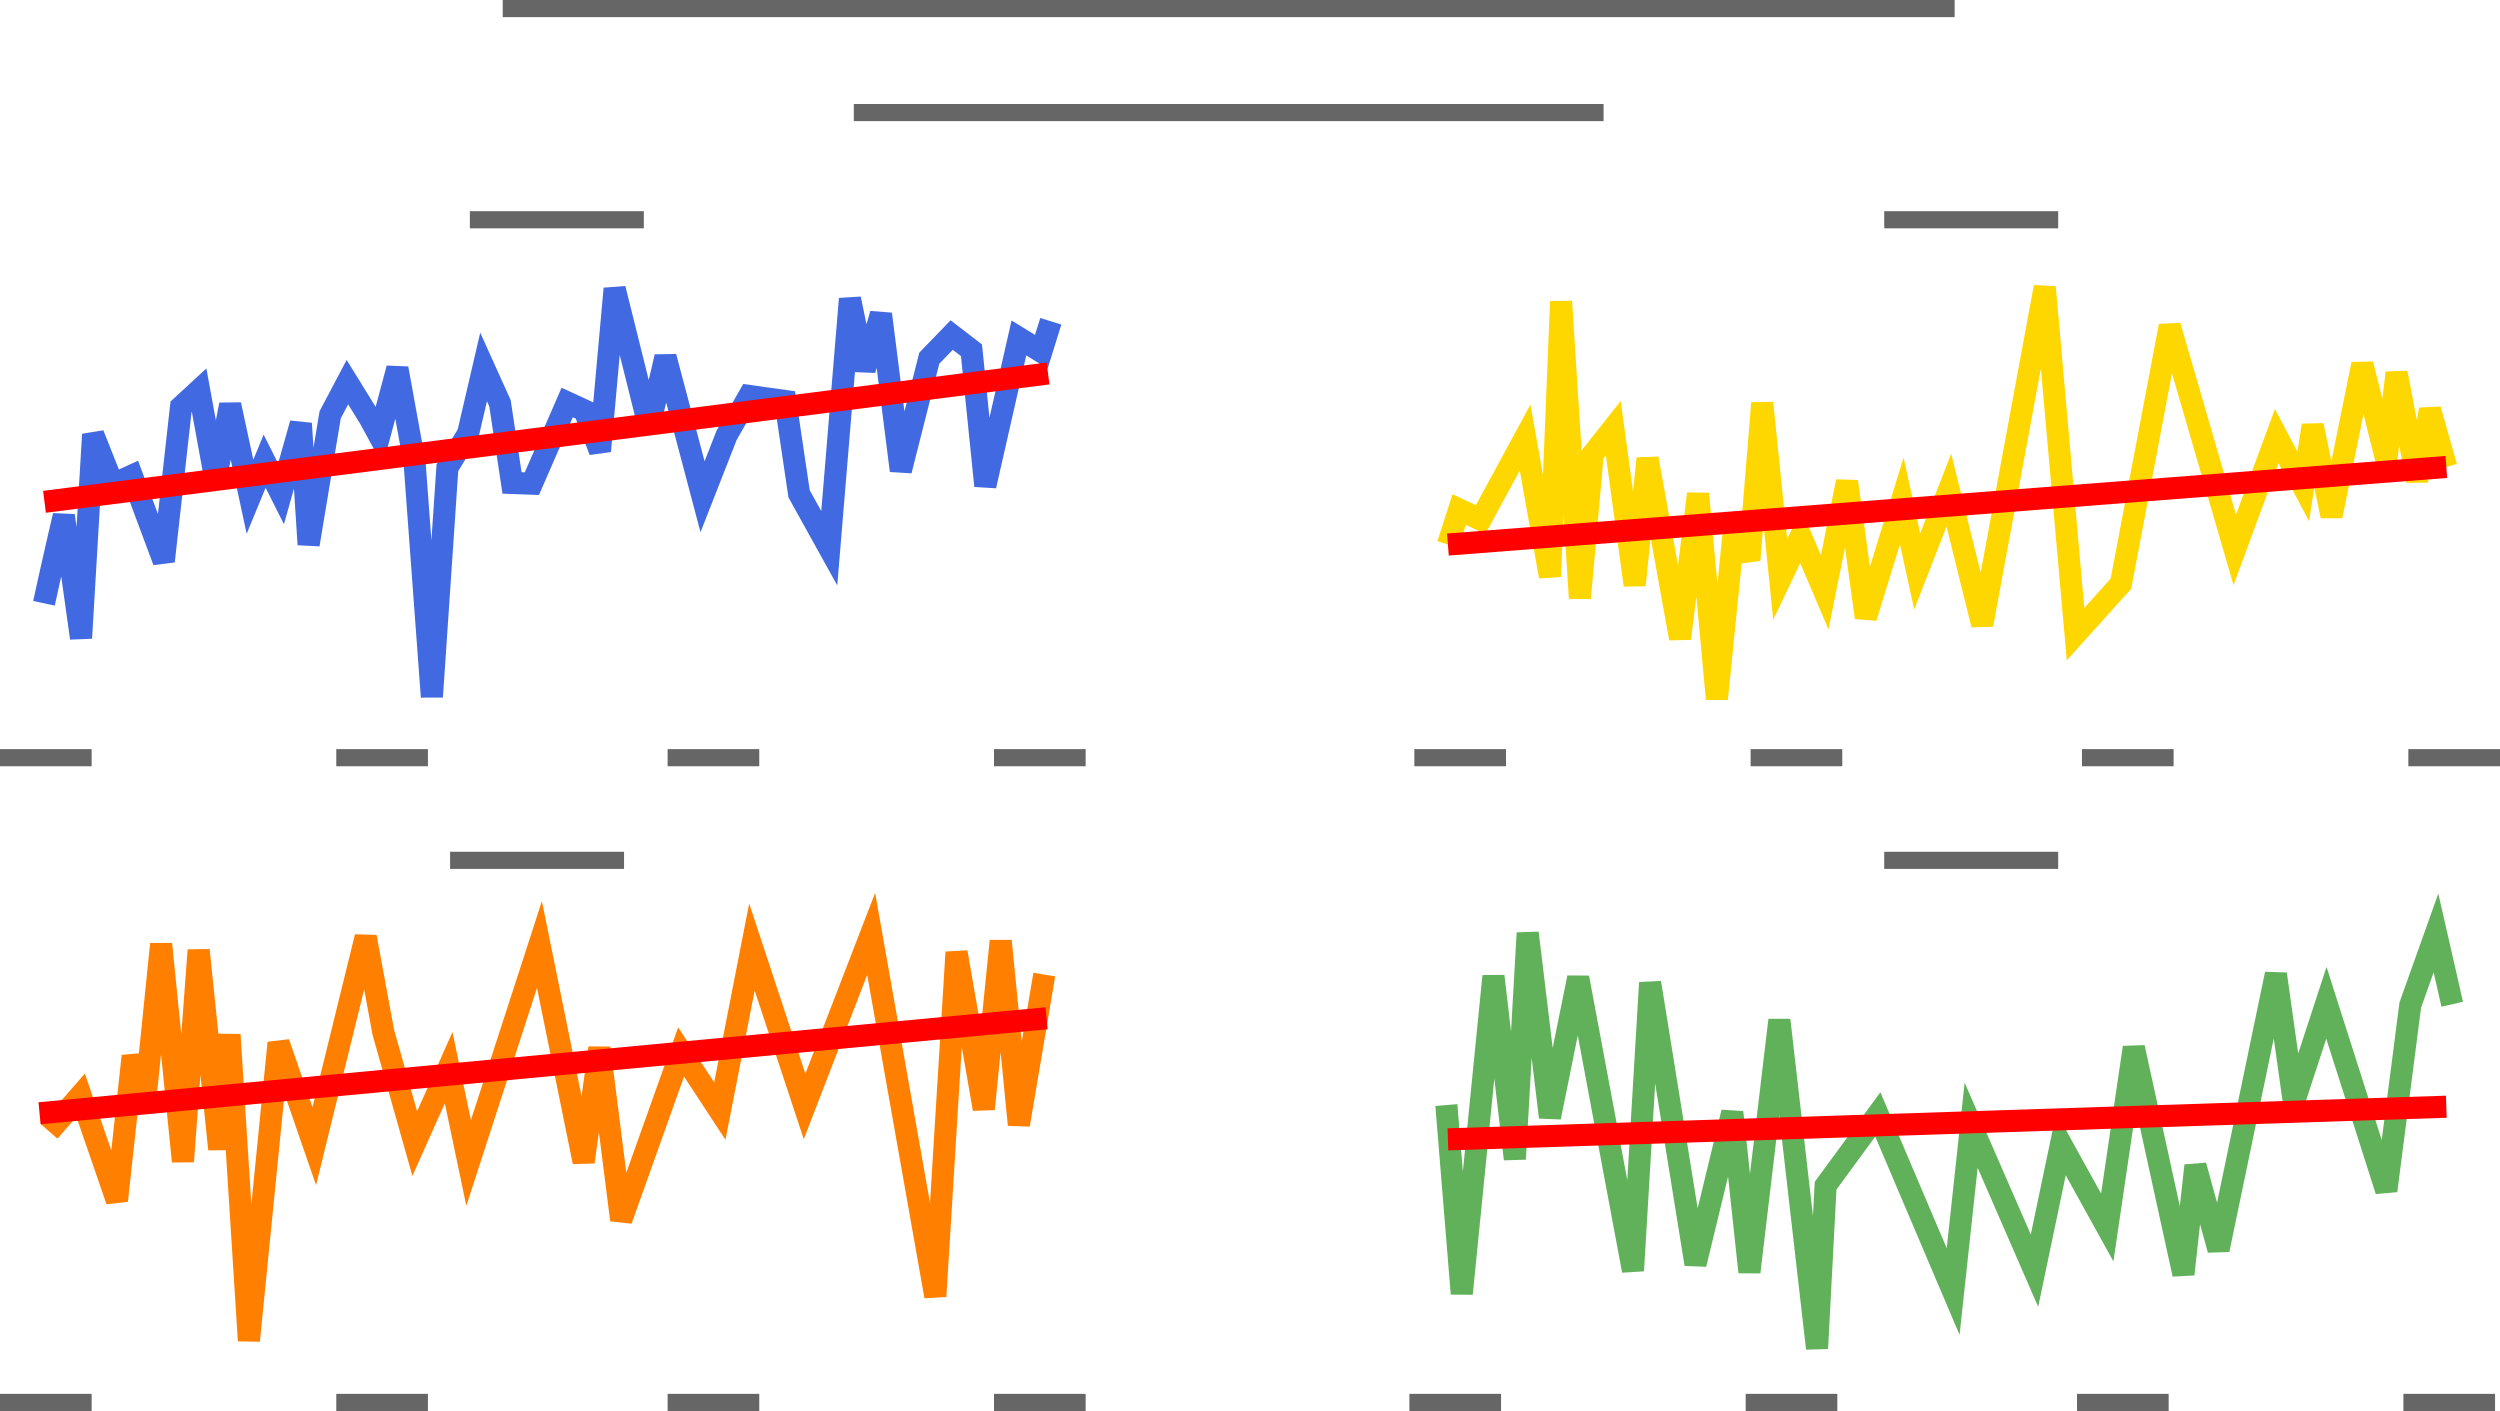
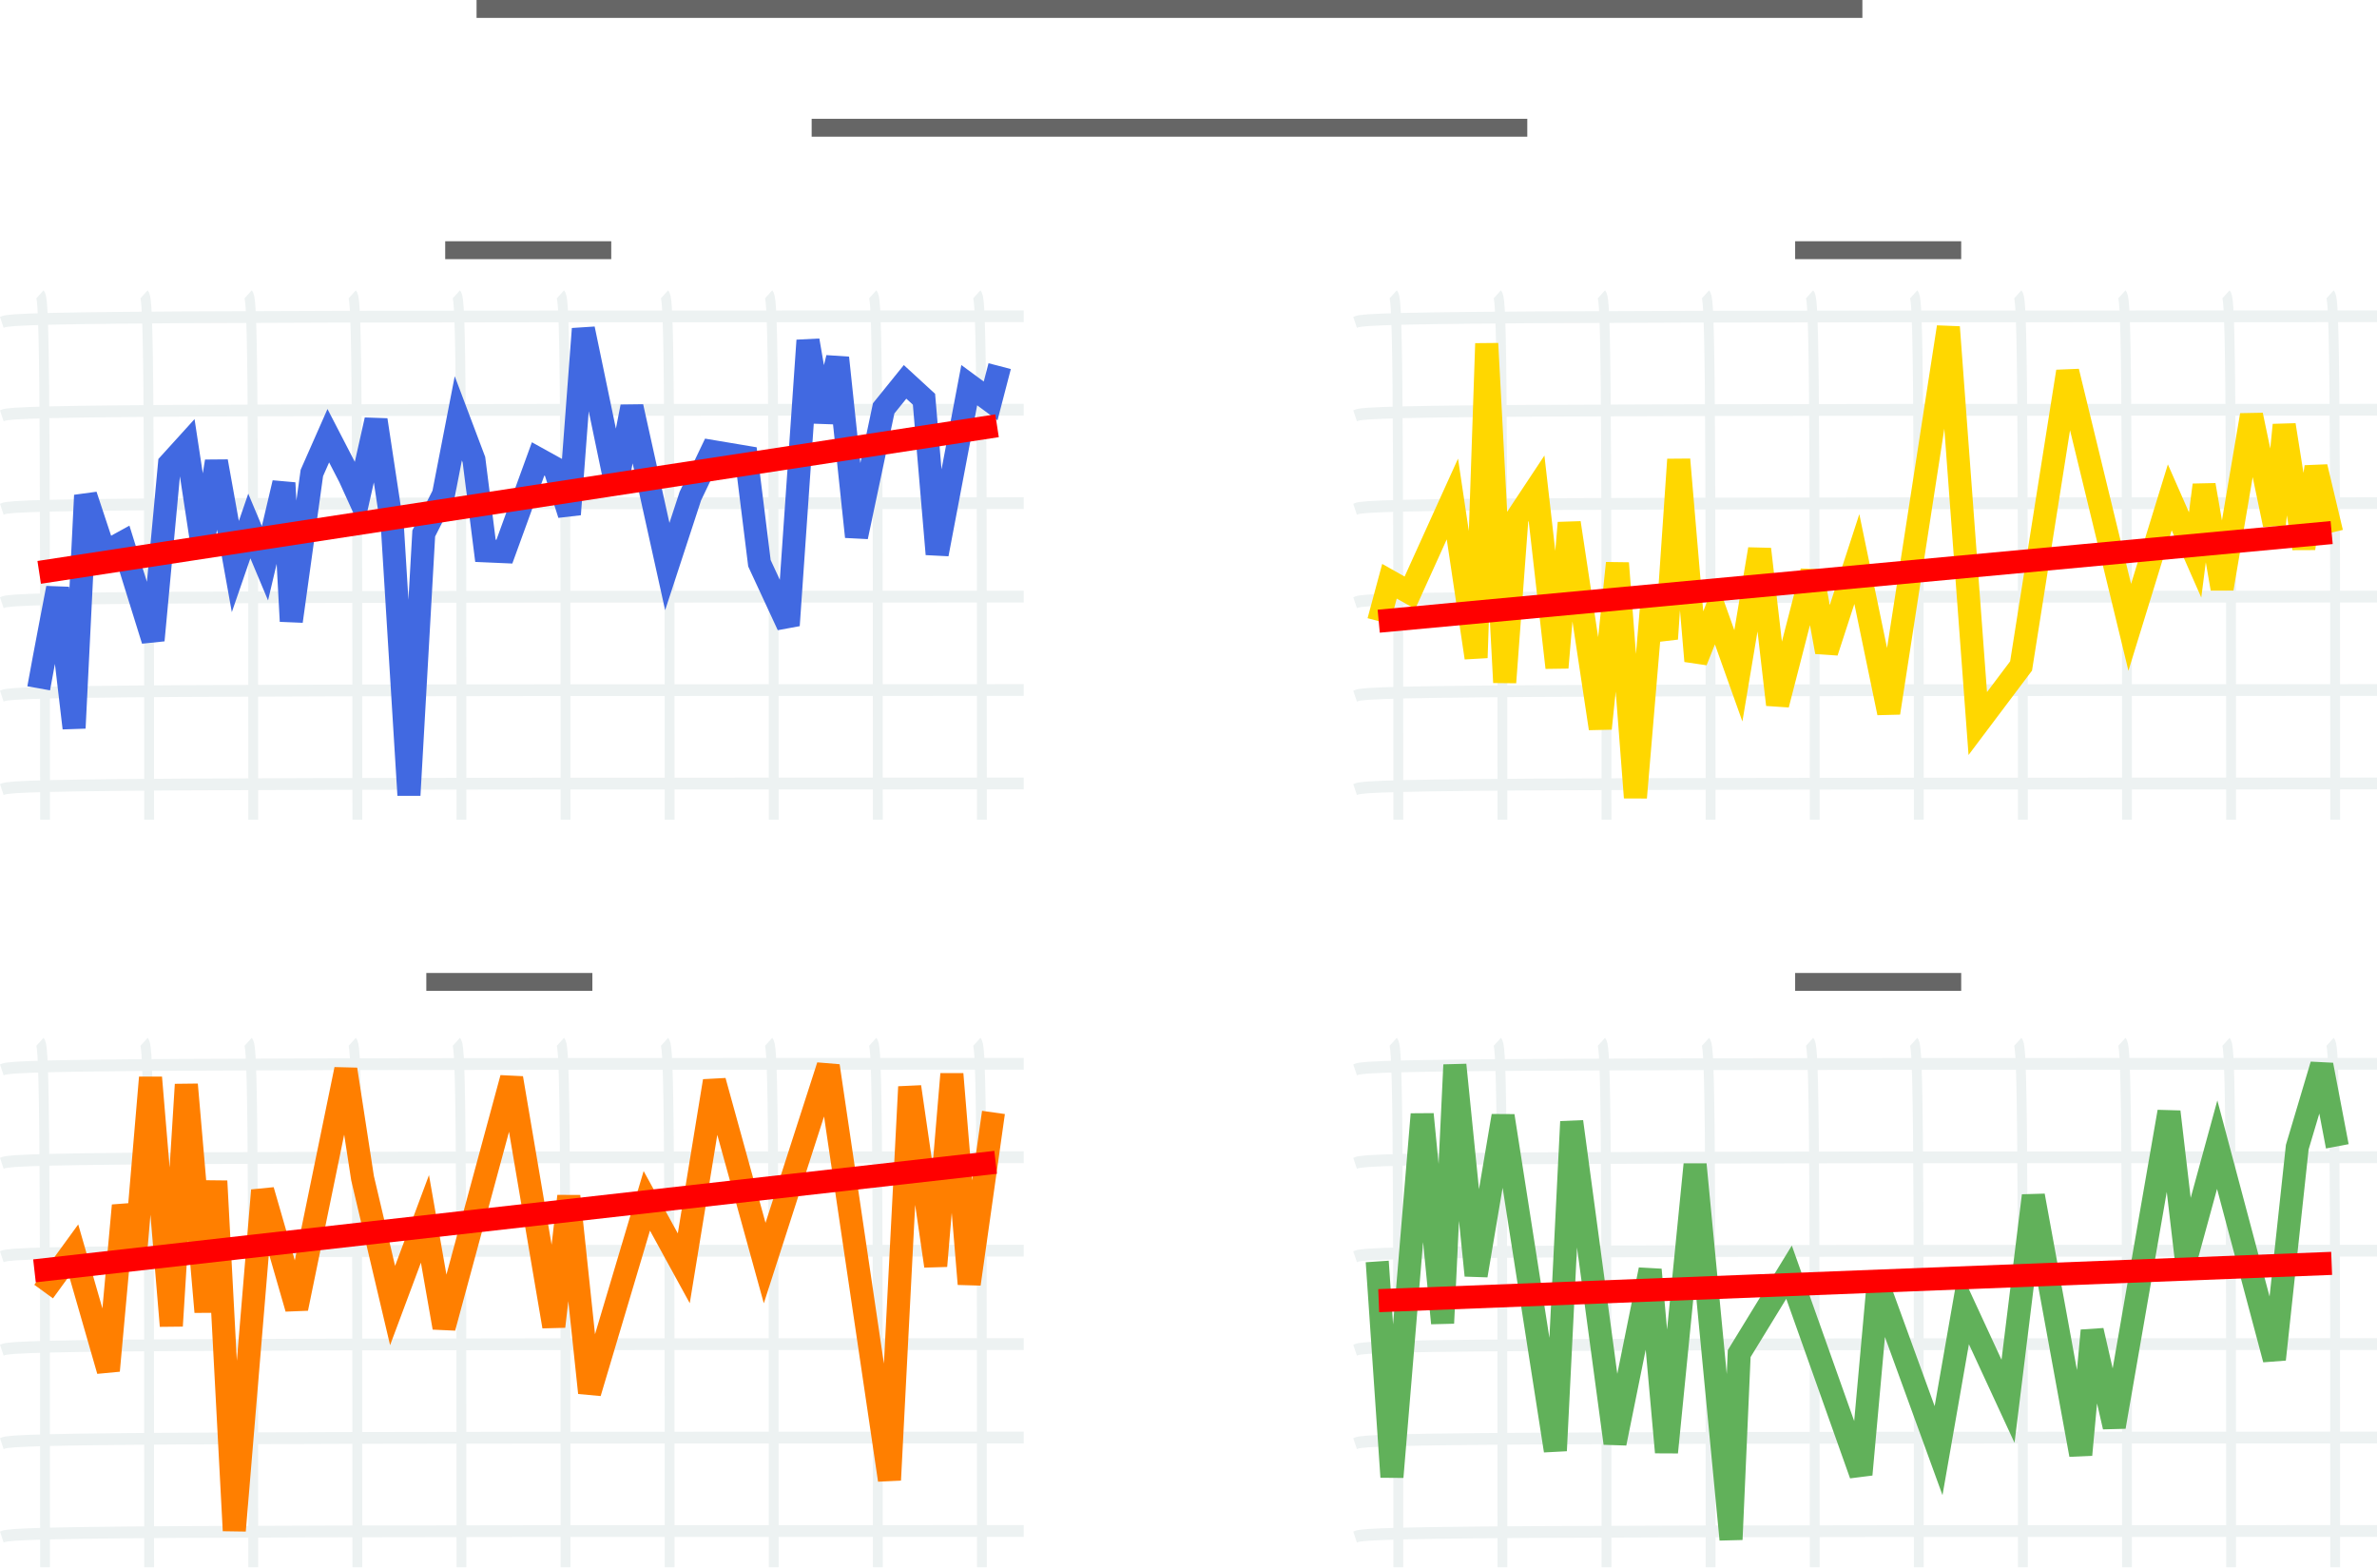
- <svg xmlns="http://www.w3.org/2000/svg" width="485.192mm" height="273.84mm" viewBox="0 0 485.192 273.84" version="1.1" id="svg5">
+ <svg xmlns="http://www.w3.org/2000/svg" width="483.329mm" height="318.649mm" viewBox="0 0 483.329 318.649" version="1.1" id="svg5">
  <defs id="defs2">
    <g class="clips" id="g2106">
      <clipPath id="clip00f0d6xyplot" class="plotclip">
        <rect width="308.7" height="153" id="rect2022" x="0" y="0" />
      </clipPath>
      <clipPath id="clip00f0d6x2y2plot" class="plotclip">
        <rect width="308.7" height="153" id="rect2025" x="0" y="0" />
      </clipPath>
      <clipPath id="clip00f0d6x3y3plot" class="plotclip">
        <rect width="308.7" height="153" id="rect2028" x="0" y="0" />
      </clipPath>
      <clipPath id="clip00f0d6x4y4plot" class="plotclip">
        <rect width="308.7" height="153" id="rect2031" x="0" y="0" />
      </clipPath>
      <clipPath class="axesclip" id="clip00f0d6x">
        <rect x="14" y="0" width="308.7" height="500" id="rect2034" />
      </clipPath>
      <clipPath class="axesclip" id="clip00f0d6y">
        <rect x="0" y="100" width="700" height="153" id="rect2037" />
      </clipPath>
      <clipPath class="axesclip" id="clip00f0d6xy">
        <rect x="14" y="100" width="308.7" height="153" id="rect2040" />
      </clipPath>
      <clipPath class="axesclip" id="clip00f0d6y2">
        <rect x="0" y="100" width="700" height="153" id="rect2043" />
      </clipPath>
      <clipPath class="axesclip" id="clip00f0d6xy2">
        <rect x="14" y="100" width="308.7" height="153" id="rect2046" />
      </clipPath>
      <clipPath class="axesclip" id="clip00f0d6y3">
        <rect x="0" y="307" width="700" height="153" id="rect2049" />
      </clipPath>
      <clipPath class="axesclip" id="clip00f0d6xy3">
        <rect x="14" y="307" width="308.7" height="153" id="rect2052" />
      </clipPath>
      <clipPath class="axesclip" id="clip00f0d6y4">
        <rect x="0" y="307" width="700" height="153" id="rect2055" />
      </clipPath>
      <clipPath class="axesclip" id="clip00f0d6xy4">
        <rect x="14" y="307" width="308.7" height="153" id="rect2058" />
      </clipPath>
      <clipPath class="axesclip" id="clip00f0d6x2">
        <rect x="391.3" y="0" width="308.7" height="500" id="rect2061" />
      </clipPath>
      <clipPath class="axesclip" id="clip00f0d6x2y">
        <rect x="391.3" y="100" width="308.7" height="153" id="rect2064" />
      </clipPath>
      <clipPath class="axesclip" id="clip00f0d6x2y2">
        <rect x="391.3" y="100" width="308.7" height="153" id="rect2067" />
      </clipPath>
      <clipPath class="axesclip" id="clip00f0d6x2y3">
        <rect x="391.3" y="307" width="308.7" height="153" id="rect2070" />
      </clipPath>
      <clipPath class="axesclip" id="clip00f0d6x2y4">
        <rect x="391.3" y="307" width="308.7" height="153" id="rect2073" />
      </clipPath>
      <clipPath class="axesclip" id="clip00f0d6x3">
        <rect x="14" y="0" width="308.7" height="500" id="rect2076" />
      </clipPath>
      <clipPath class="axesclip" id="clip00f0d6x3y">
        <rect x="14" y="100" width="308.7" height="153" id="rect2079" />
      </clipPath>
      <clipPath class="axesclip" id="clip00f0d6x3y2">
        <rect x="14" y="100" width="308.7" height="153" id="rect2082" />
      </clipPath>
      <clipPath class="axesclip" id="clip00f0d6x3y3">
        <rect x="14" y="307" width="308.7" height="153" id="rect2085" />
      </clipPath>
      <clipPath class="axesclip" id="clip00f0d6x3y4">
        <rect x="14" y="307" width="308.7" height="153" id="rect2088" />
      </clipPath>
      <clipPath class="axesclip" id="clip00f0d6x4">
        <rect x="391.3" y="0" width="308.7" height="500" id="rect2091" />
      </clipPath>
      <clipPath class="axesclip" id="clip00f0d6x4y">
        <rect x="391.3" y="100" width="308.7" height="153" id="rect2094" />
      </clipPath>
      <clipPath class="axesclip" id="clip00f0d6x4y2">
        <rect x="391.3" y="100" width="308.7" height="153" id="rect2097" />
      </clipPath>
      <clipPath class="axesclip" id="clip00f0d6x4y3">
        <rect x="391.3" y="307" width="308.7" height="153" id="rect2100" />
      </clipPath>
      <clipPath class="axesclip" id="clip00f0d6x4y4">
        <rect x="391.3" y="307" width="308.7" height="153" id="rect2103" />
      </clipPath>
    </g>
    <g class="gradients" id="g2108" />
    <g class="patterns" id="g2110" />
    <g class="clips" id="g3133" />
  </defs>
-   <g id="layer1" transform="translate(13.54012,111.7453)">
-     <path style="fill:none;stroke:#666666;stroke-width:3.327;stroke-linecap:butt;stroke-linejoin:miter;stroke-miterlimit:4;stroke-dasharray:none;stroke-opacity:1" d="M 84.026,-110.082 H 365.813" id="path8633" />
-     <path style="fill:none;stroke:#666666;stroke-width:3.327;stroke-linecap:butt;stroke-linejoin:miter;stroke-miterlimit:4;stroke-dasharray:none;stroke-opacity:1" d="M 152.163,-89.9 H 297.677" id="path3992" />
-     <path style="fill:none;stroke:#666666;stroke-width:3.327;stroke-linecap:butt;stroke-linejoin:miter;stroke-miterlimit:4;stroke-dasharray:none;stroke-opacity:1" d="M 77.65,-69.094 H 111.413" id="path3992-9" />
-     <path style="fill:none;stroke:#666666;stroke-width:3.327;stroke-linecap:butt;stroke-linejoin:miter;stroke-miterlimit:4;stroke-dasharray:none;stroke-opacity:1" d="m 352.142,-69.094 h 33.764" id="path9323" />
-     <path style="fill:none;stroke:#666666;stroke-width:3.327;stroke-linecap:butt;stroke-linejoin:miter;stroke-miterlimit:4;stroke-dasharray:none;stroke-opacity:1" d="m 260.952,35.304 h 17.786" id="path9323-7" />
-     <path style="fill:none;stroke:#666666;stroke-width:3.327;stroke-linecap:butt;stroke-linejoin:miter;stroke-miterlimit:4;stroke-dasharray:none;stroke-opacity:1" d="m 352.142,55.226 h 33.764" id="path9325" />
-     <path style="fill:none;stroke:#666666;stroke-width:3.327;stroke-linecap:butt;stroke-linejoin:miter;stroke-miterlimit:4;stroke-dasharray:none;stroke-opacity:1" d="M 73.811,55.226 H 107.574" id="path9327" />
-     <path style="fill:none;stroke:#4169e1;stroke-width:4.287;stroke-linecap:butt;stroke-linejoin:miter;stroke-miterlimit:4;stroke-dasharray:none;stroke-opacity:1" d="m -5.007,5.342 c 1.227,-5.722 3.848,-17.026 3.848,-17.026 l 3.346,23.78 2.342,-39.54 3.848,9.709 3.68,-1.689 6.19,16.604 3.346,-29.971 3.513,-3.236 3.179,17.448 2.844,-14.634 3.848,17.87 2.844,-6.895 3.179,6.332 3.848,-13.649 1.506,23.499 4.182,-25.187 3.346,-6.332 4.35,7.036 1.84,3.377 3.513,-13.086 3.346,18.433 3.346,45.309 3.011,-44.465 4.015,-6.613 3.011,-12.945 3.179,7.036 2.342,15.478 3.848,0.141 6.859,-15.76 3.346,1.548 3.011,7.88 2.844,-31.519 6.692,26.876 3.179,-13.649 7.194,27.157 4.684,-11.96 4.35,-7.598 7.026,0.985 2.677,18.011 5.855,10.553 4.015,-48.405 2.844,13.79 3.179,-10.835 3.848,30.394 5.521,-21.81 4.35,-4.503 3.848,2.955 2.677,26.313 6.524,-28.705 4.35,2.674 1.84,-5.91" id="path9684" />
-     <path style="fill:none;stroke:#ff0000;stroke-width:4.287;stroke-linecap:butt;stroke-linejoin:miter;stroke-miterlimit:4;stroke-dasharray:none;stroke-opacity:1" d="M -4.906,-14.357 C 60.017,-22.659 124.939,-30.962 189.861,-39.265" id="path8806" />
-     <path style="fill:none;stroke:#ffd700;stroke-width:4.287;stroke-linecap:butt;stroke-linejoin:miter;stroke-miterlimit:4;stroke-dasharray:none;stroke-opacity:1" d="m 267.466,-6.062 2.189,-6.786 4.154,1.956 8.639,-15.931 4.818,26.971 2.16,-53.382 3.655,57.575 2.492,-27.949 3.987,-5.031 4.154,30.464 2.492,-24.595 6.313,34.936 3.489,-28.089 3.655,39.827 3.489,-34.517 2.824,7.546 2.492,-30.464 3.489,34.237 3.987,-8.385 4.652,10.9 4.32,-21.521 3.655,26.412 6.978,-22.639 2.991,13.695 6.147,-15.791 6.48,26.132 12.128,-65.54 5.981,67.357 8.806,-9.782 9.47,-50.029 12.627,43.461 8.141,-22.08 5.15,9.782 1.828,-11.878 3.655,17.608 5.981,-29.486 4.652,18.586 1.994,-16.909 3.987,20.962 2.492,-13.835 3.169,11.151" id="path13067" />
-     <path style="fill:none;stroke:#ff0000;stroke-width:4.287;stroke-linecap:butt;stroke-linejoin:miter;stroke-miterlimit:4;stroke-dasharray:none;stroke-opacity:1" d="M 267.466,-6.062 C 332.054,-11.081 396.642,-16.101 461.23,-21.121" id="path8359" />
-     <path style="fill:none;stroke:#ff7f00;stroke-width:4.287;stroke-linecap:butt;stroke-linejoin:miter;stroke-miterlimit:4;stroke-dasharray:none;stroke-opacity:1" d="m -4.003,107.834 6.109,-7.016 7.049,20.455 3.054,-28.063 2.467,8.3 3.054,-30.04 4.229,42.194 3.054,-41.008 3.994,38.636 1.997,-22.233 3.759,59.387 5.757,-57.806 6.931,20.059 9.986,-40.613 3.407,18.478 6.109,21.64 6.579,-14.723 3.877,18.478 13.745,-42.391 8.576,42.194 3.054,-22.134 4.229,33.399 11.631,-32.609 7.519,11.462 6.226,-31.818 10.221,30.929 12.923,-33.498 12.453,70.356 4.112,-66.798 5.287,30.435 3.289,-32.609 3.524,35.672 4.934,-29.15" id="path14920" />
-     <path style="fill:none;stroke:#ff0000;stroke-width:4.287;stroke-linecap:butt;stroke-linejoin:miter;stroke-miterlimit:4;stroke-dasharray:none;stroke-opacity:1" d="M -5.866,104.312 C 59.28,98.167 124.426,92.022 189.571,85.877" id="path4374" />
-     <path style="fill:none;stroke:#61b15a;stroke-width:4.287;stroke-linecap:butt;stroke-linejoin:miter;stroke-miterlimit:4;stroke-dasharray:none;stroke-opacity:1" d="m 267.164,102.721 2.991,36.613 6.147,-61.627 4.154,35.495 2.492,-43.88 4.32,35.775 5.483,-27.11 10.633,56.876 3.323,-55.898 8.806,54.64 7.144,-29.486 3.323,31.023 5.815,-48.911 7.31,63.724 1.661,-31.582 10.135,-13.835 14.62,34.377 3.489,-32.281 12.295,28.228 5.15,-24.595 8.972,16.21 5.15,-34.936 9.636,44.02 2.326,-21.101 4.486,16.35 11.132,-53.522 3.489,24.875 6.313,-19.285 11.63,36.473 4.652,-36.054 4.984,-13.974 3.157,13.835" id="path17160" />
-     <path style="fill:none;stroke:#ff0000;stroke-width:4.287;stroke-linecap:butt;stroke-linejoin:miter;stroke-miterlimit:4;stroke-dasharray:none;stroke-opacity:1" d="m 267.466,109.378 c 64.588,-2.112 129.176,-4.223 193.763,-6.335" id="path8143" />
-     <path style="fill:none;stroke:#666666;stroke-width:3.327;stroke-linecap:butt;stroke-linejoin:miter;stroke-miterlimit:4;stroke-dasharray:none;stroke-opacity:1" d="m 326.216,35.304 h 17.786" id="path19166" />
-     <path style="fill:none;stroke:#666666;stroke-width:3.327;stroke-linecap:butt;stroke-linejoin:miter;stroke-miterlimit:4;stroke-dasharray:none;stroke-opacity:1" d="m 390.521,35.304 h 17.786" id="path19168" />
-     <path style="fill:none;stroke:#666666;stroke-width:3.327;stroke-linecap:butt;stroke-linejoin:miter;stroke-miterlimit:4;stroke-dasharray:none;stroke-opacity:1" d="m 453.865,35.304 h 17.786" id="path19170" />
-     <path style="fill:none;stroke:#666666;stroke-width:3.327;stroke-linecap:butt;stroke-linejoin:miter;stroke-miterlimit:4;stroke-dasharray:none;stroke-opacity:1" d="M -13.54,35.304 H 4.246" id="path19172" />
-     <path style="fill:none;stroke:#666666;stroke-width:3.327;stroke-linecap:butt;stroke-linejoin:miter;stroke-miterlimit:4;stroke-dasharray:none;stroke-opacity:1" d="M 51.724,35.304 H 69.51" id="path19174" />
-     <path style="fill:none;stroke:#666666;stroke-width:3.327;stroke-linecap:butt;stroke-linejoin:miter;stroke-miterlimit:4;stroke-dasharray:none;stroke-opacity:1" d="m 116.028,35.304 h 17.786" id="path19176" />
-     <path style="fill:none;stroke:#666666;stroke-width:3.327;stroke-linecap:butt;stroke-linejoin:miter;stroke-miterlimit:4;stroke-dasharray:none;stroke-opacity:1" d="M 179.372,35.304 H 197.159" id="path19178" />
-     <path style="fill:none;stroke:#666666;stroke-width:3.327;stroke-linecap:butt;stroke-linejoin:miter;stroke-miterlimit:4;stroke-dasharray:none;stroke-opacity:1" d="M -13.54,160.432 H 4.246" id="path19180" />
-     <path style="fill:none;stroke:#666666;stroke-width:3.327;stroke-linecap:butt;stroke-linejoin:miter;stroke-miterlimit:4;stroke-dasharray:none;stroke-opacity:1" d="M 51.724,160.432 H 69.51" id="path19182" />
-     <path style="fill:none;stroke:#666666;stroke-width:3.327;stroke-linecap:butt;stroke-linejoin:miter;stroke-miterlimit:4;stroke-dasharray:none;stroke-opacity:1" d="m 116.028,160.432 h 17.786" id="path19184" />
-     <path style="fill:none;stroke:#666666;stroke-width:3.327;stroke-linecap:butt;stroke-linejoin:miter;stroke-miterlimit:4;stroke-dasharray:none;stroke-opacity:1" d="M 179.372,160.432 H 197.159" id="path19186" />
-     <path style="fill:none;stroke:#666666;stroke-width:3.327;stroke-linecap:butt;stroke-linejoin:miter;stroke-miterlimit:4;stroke-dasharray:none;stroke-opacity:1" d="m 259.993,160.432 h 17.786" id="path19188" />
-     <path style="fill:none;stroke:#666666;stroke-width:3.327;stroke-linecap:butt;stroke-linejoin:miter;stroke-miterlimit:4;stroke-dasharray:none;stroke-opacity:1" d="m 325.257,160.432 h 17.786" id="path19190" />
-     <path style="fill:none;stroke:#666666;stroke-width:3.327;stroke-linecap:butt;stroke-linejoin:miter;stroke-miterlimit:4;stroke-dasharray:none;stroke-opacity:1" d="M 389.561,160.432 H 407.347" id="path19192" />
-     <path style="fill:none;stroke:#666666;stroke-width:3.327;stroke-linecap:butt;stroke-linejoin:miter;stroke-miterlimit:4;stroke-dasharray:none;stroke-opacity:1" d="m 452.905,160.432 h 17.786" id="path19194" />
+   <g id="layer1" transform="translate(12.87514,111.9016)">
+     <g id="g5297" transform="matrix(1,0,0,1.196703,275.1668,21.6535)">
+       <path style="fill:none;stroke:#edf2f2;stroke-width:2;stroke-linecap:butt;stroke-linejoin:miter;stroke-miterlimit:4;stroke-dasharray:none;stroke-opacity:1" d="m -4.751,-61.6 c 0.345,0.371 0.691,0.742 0.864,15.621 0.173,14.879 0.173,44.264 0.173,73.649" id="path5277" />
+       <path style="fill:none;stroke:#edf2f2;stroke-width:2;stroke-linecap:butt;stroke-linejoin:miter;stroke-miterlimit:4;stroke-dasharray:none;stroke-opacity:1" d="m 16.416,-61.6 c 0.345,0.371 0.691,0.742 0.864,15.621 0.173,14.879 0.173,44.264 0.173,73.649" id="path5279" />
+       <path style="fill:none;stroke:#edf2f2;stroke-width:2;stroke-linecap:butt;stroke-linejoin:miter;stroke-miterlimit:4;stroke-dasharray:none;stroke-opacity:1" d="m 37.583,-61.6 c 0.345,0.371 0.691,0.742 0.864,15.621 0.173,14.879 0.173,44.264 0.173,73.649" id="path5281" />
+       <path style="fill:none;stroke:#edf2f2;stroke-width:2;stroke-linecap:butt;stroke-linejoin:miter;stroke-miterlimit:4;stroke-dasharray:none;stroke-opacity:1" d="m 58.749,-61.6 c 0.345,0.371 0.691,0.742 0.864,15.621 0.173,14.879 0.173,44.264 0.173,73.649" id="path5283" />
+       <path style="fill:none;stroke:#edf2f2;stroke-width:2;stroke-linecap:butt;stroke-linejoin:miter;stroke-miterlimit:4;stroke-dasharray:none;stroke-opacity:1" d="m 79.916,-61.6 c 0.345,0.371 0.691,0.742 0.864,15.621 0.173,14.879 0.173,44.264 0.173,73.649" id="path5285" />
+       <path style="fill:none;stroke:#edf2f2;stroke-width:2;stroke-linecap:butt;stroke-linejoin:miter;stroke-miterlimit:4;stroke-dasharray:none;stroke-opacity:1" d="m 101.083,-61.6 c 0.345,0.371 0.691,0.742 0.864,15.621 0.173,14.879 0.173,44.264 0.173,73.649" id="path5287" />
+       <path style="fill:none;stroke:#edf2f2;stroke-width:2;stroke-linecap:butt;stroke-linejoin:miter;stroke-miterlimit:4;stroke-dasharray:none;stroke-opacity:1" d="m 122.249,-61.6 c 0.345,0.371 0.691,0.742 0.864,15.621 0.173,14.879 0.173,44.264 0.173,73.649" id="path5289" />
+       <path style="fill:none;stroke:#edf2f2;stroke-width:2;stroke-linecap:butt;stroke-linejoin:miter;stroke-miterlimit:4;stroke-dasharray:none;stroke-opacity:1" d="m 143.416,-61.6 c 0.345,0.371 0.691,0.742 0.864,15.621 0.173,14.879 0.173,44.264 0.173,73.649" id="path5291" />
+       <path style="fill:none;stroke:#edf2f2;stroke-width:2;stroke-linecap:butt;stroke-linejoin:miter;stroke-miterlimit:4;stroke-dasharray:none;stroke-opacity:1" d="m 164.583,-61.6 c 0.345,0.371 0.691,0.742 0.864,15.621 0.173,14.879 0.173,44.264 0.173,73.649" id="path5293" />
+       <path style="fill:none;stroke:#edf2f2;stroke-width:2;stroke-linecap:butt;stroke-linejoin:miter;stroke-miterlimit:4;stroke-dasharray:none;stroke-opacity:1" d="m 185.749,-61.6 c 0.345,0.371 0.691,0.742 0.864,15.621 0.173,14.879 0.173,44.264 0.173,73.649" id="path5295" />
+     </g>
+     <g id="g5537" transform="matrix(1,0,0,1.196703,275.1668,173.6349)">
+       <path style="fill:none;stroke:#edf2f2;stroke-width:2;stroke-linecap:butt;stroke-linejoin:miter;stroke-miterlimit:4;stroke-dasharray:none;stroke-opacity:1" d="m -4.751,-61.6 c 0.345,0.371 0.691,0.742 0.864,15.621 0.173,14.879 0.173,44.264 0.173,73.649" id="path5517" />
+       <path style="fill:none;stroke:#edf2f2;stroke-width:2;stroke-linecap:butt;stroke-linejoin:miter;stroke-miterlimit:4;stroke-dasharray:none;stroke-opacity:1" d="m 16.416,-61.6 c 0.345,0.371 0.691,0.742 0.864,15.621 0.173,14.879 0.173,44.264 0.173,73.649" id="path5519" />
+       <path style="fill:none;stroke:#edf2f2;stroke-width:2;stroke-linecap:butt;stroke-linejoin:miter;stroke-miterlimit:4;stroke-dasharray:none;stroke-opacity:1" d="m 37.583,-61.6 c 0.345,0.371 0.691,0.742 0.864,15.621 0.173,14.879 0.173,44.264 0.173,73.649" id="path5521" />
+       <path style="fill:none;stroke:#edf2f2;stroke-width:2;stroke-linecap:butt;stroke-linejoin:miter;stroke-miterlimit:4;stroke-dasharray:none;stroke-opacity:1" d="m 58.749,-61.6 c 0.345,0.371 0.691,0.742 0.864,15.621 0.173,14.879 0.173,44.264 0.173,73.649" id="path5523" />
+       <path style="fill:none;stroke:#edf2f2;stroke-width:2;stroke-linecap:butt;stroke-linejoin:miter;stroke-miterlimit:4;stroke-dasharray:none;stroke-opacity:1" d="m 79.916,-61.6 c 0.345,0.371 0.691,0.742 0.864,15.621 0.173,14.879 0.173,44.264 0.173,73.649" id="path5525" />
+       <path style="fill:none;stroke:#edf2f2;stroke-width:2;stroke-linecap:butt;stroke-linejoin:miter;stroke-miterlimit:4;stroke-dasharray:none;stroke-opacity:1" d="m 101.083,-61.6 c 0.345,0.371 0.691,0.742 0.864,15.621 0.173,14.879 0.173,44.264 0.173,73.649" id="path5527" />
+       <path style="fill:none;stroke:#edf2f2;stroke-width:2;stroke-linecap:butt;stroke-linejoin:miter;stroke-miterlimit:4;stroke-dasharray:none;stroke-opacity:1" d="m 122.249,-61.6 c 0.345,0.371 0.691,0.742 0.864,15.621 0.173,14.879 0.173,44.264 0.173,73.649" id="path5529" />
+       <path style="fill:none;stroke:#edf2f2;stroke-width:2;stroke-linecap:butt;stroke-linejoin:miter;stroke-miterlimit:4;stroke-dasharray:none;stroke-opacity:1" d="m 143.416,-61.6 c 0.345,0.371 0.691,0.742 0.864,15.621 0.173,14.879 0.173,44.264 0.173,73.649" id="path5531" />
+       <path style="fill:none;stroke:#edf2f2;stroke-width:2;stroke-linecap:butt;stroke-linejoin:miter;stroke-miterlimit:4;stroke-dasharray:none;stroke-opacity:1" d="m 164.583,-61.6 c 0.345,0.371 0.691,0.742 0.864,15.621 0.173,14.879 0.173,44.264 0.173,73.649" id="path5533" />
+       <path style="fill:none;stroke:#edf2f2;stroke-width:2;stroke-linecap:butt;stroke-linejoin:miter;stroke-miterlimit:4;stroke-dasharray:none;stroke-opacity:1" d="m 185.749,-61.6 c 0.345,0.371 0.691,0.742 0.864,15.621 0.173,14.879 0.173,44.264 0.173,73.649" id="path5535" />
+     </g>
+     <g id="g5599" transform="matrix(1,0,0,1.196703,-2.3666667e-6,173.6349)">
+       <path style="fill:none;stroke:#edf2f2;stroke-width:2;stroke-linecap:butt;stroke-linejoin:miter;stroke-miterlimit:4;stroke-dasharray:none;stroke-opacity:1" d="m -4.751,-61.6 c 0.345,0.371 0.691,0.742 0.864,15.621 0.173,14.879 0.173,44.264 0.173,73.649" id="path5579" />
+       <path style="fill:none;stroke:#edf2f2;stroke-width:2;stroke-linecap:butt;stroke-linejoin:miter;stroke-miterlimit:4;stroke-dasharray:none;stroke-opacity:1" d="m 16.416,-61.6 c 0.345,0.371 0.691,0.742 0.864,15.621 0.173,14.879 0.173,44.264 0.173,73.649" id="path5581" />
+       <path style="fill:none;stroke:#edf2f2;stroke-width:2;stroke-linecap:butt;stroke-linejoin:miter;stroke-miterlimit:4;stroke-dasharray:none;stroke-opacity:1" d="m 37.583,-61.6 c 0.345,0.371 0.691,0.742 0.864,15.621 0.173,14.879 0.173,44.264 0.173,73.649" id="path5583" />
+       <path style="fill:none;stroke:#edf2f2;stroke-width:2;stroke-linecap:butt;stroke-linejoin:miter;stroke-miterlimit:4;stroke-dasharray:none;stroke-opacity:1" d="m 58.749,-61.6 c 0.345,0.371 0.691,0.742 0.864,15.621 0.173,14.879 0.173,44.264 0.173,73.649" id="path5585" />
+       <path style="fill:none;stroke:#edf2f2;stroke-width:2;stroke-linecap:butt;stroke-linejoin:miter;stroke-miterlimit:4;stroke-dasharray:none;stroke-opacity:1" d="m 79.916,-61.6 c 0.345,0.371 0.691,0.742 0.864,15.621 0.173,14.879 0.173,44.264 0.173,73.649" id="path5587" />
+       <path style="fill:none;stroke:#edf2f2;stroke-width:2;stroke-linecap:butt;stroke-linejoin:miter;stroke-miterlimit:4;stroke-dasharray:none;stroke-opacity:1" d="m 101.083,-61.6 c 0.345,0.371 0.691,0.742 0.864,15.621 0.173,14.879 0.173,44.264 0.173,73.649" id="path5589" />
+       <path style="fill:none;stroke:#edf2f2;stroke-width:2;stroke-linecap:butt;stroke-linejoin:miter;stroke-miterlimit:4;stroke-dasharray:none;stroke-opacity:1" d="m 122.249,-61.6 c 0.345,0.371 0.691,0.742 0.864,15.621 0.173,14.879 0.173,44.264 0.173,73.649" id="path5591" />
+       <path style="fill:none;stroke:#edf2f2;stroke-width:2;stroke-linecap:butt;stroke-linejoin:miter;stroke-miterlimit:4;stroke-dasharray:none;stroke-opacity:1" d="m 143.416,-61.6 c 0.345,0.371 0.691,0.742 0.864,15.621 0.173,14.879 0.173,44.264 0.173,73.649" id="path5593" />
+       <path style="fill:none;stroke:#edf2f2;stroke-width:2;stroke-linecap:butt;stroke-linejoin:miter;stroke-miterlimit:4;stroke-dasharray:none;stroke-opacity:1" d="m 164.583,-61.6 c 0.345,0.371 0.691,0.742 0.864,15.621 0.173,14.879 0.173,44.264 0.173,73.649" id="path5595" />
+       <path style="fill:none;stroke:#edf2f2;stroke-width:2;stroke-linecap:butt;stroke-linejoin:miter;stroke-miterlimit:4;stroke-dasharray:none;stroke-opacity:1" d="m 185.749,-61.6 c 0.345,0.371 0.691,0.742 0.864,15.621 0.173,14.879 0.173,44.264 0.173,73.649" id="path5597" />
+     </g>
+     <g id="g5118" transform="matrix(1,0,0,1.196703,0,21.6535)">
+       <path style="fill:none;stroke:#edf2f2;stroke-width:2;stroke-linecap:butt;stroke-linejoin:miter;stroke-miterlimit:4;stroke-dasharray:none;stroke-opacity:1" d="m -4.751,-61.6 c 0.345,0.371 0.691,0.742 0.864,15.621 0.173,14.879 0.173,44.264 0.173,73.649" id="path4505" />
+       <path style="fill:none;stroke:#edf2f2;stroke-width:2;stroke-linecap:butt;stroke-linejoin:miter;stroke-miterlimit:4;stroke-dasharray:none;stroke-opacity:1" d="m 16.416,-61.6 c 0.345,0.371 0.691,0.742 0.864,15.621 0.173,14.879 0.173,44.264 0.173,73.649" id="path4898" />
+       <path style="fill:none;stroke:#edf2f2;stroke-width:2;stroke-linecap:butt;stroke-linejoin:miter;stroke-miterlimit:4;stroke-dasharray:none;stroke-opacity:1" d="m 37.583,-61.6 c 0.345,0.371 0.691,0.742 0.864,15.621 0.173,14.879 0.173,44.264 0.173,73.649" id="path4904" />
+       <path style="fill:none;stroke:#edf2f2;stroke-width:2;stroke-linecap:butt;stroke-linejoin:miter;stroke-miterlimit:4;stroke-dasharray:none;stroke-opacity:1" d="m 58.749,-61.6 c 0.345,0.371 0.691,0.742 0.864,15.621 0.173,14.879 0.173,44.264 0.173,73.649" id="path4910" />
+       <path style="fill:none;stroke:#edf2f2;stroke-width:2;stroke-linecap:butt;stroke-linejoin:miter;stroke-miterlimit:4;stroke-dasharray:none;stroke-opacity:1" d="m 79.916,-61.6 c 0.345,0.371 0.691,0.742 0.864,15.621 0.173,14.879 0.173,44.264 0.173,73.649" id="path4916" />
+       <path style="fill:none;stroke:#edf2f2;stroke-width:2;stroke-linecap:butt;stroke-linejoin:miter;stroke-miterlimit:4;stroke-dasharray:none;stroke-opacity:1" d="m 101.083,-61.6 c 0.345,0.371 0.691,0.742 0.864,15.621 0.173,14.879 0.173,44.264 0.173,73.649" id="path4922" />
+       <path style="fill:none;stroke:#edf2f2;stroke-width:2;stroke-linecap:butt;stroke-linejoin:miter;stroke-miterlimit:4;stroke-dasharray:none;stroke-opacity:1" d="m 122.249,-61.6 c 0.345,0.371 0.691,0.742 0.864,15.621 0.173,14.879 0.173,44.264 0.173,73.649" id="path4928" />
+       <path style="fill:none;stroke:#edf2f2;stroke-width:2;stroke-linecap:butt;stroke-linejoin:miter;stroke-miterlimit:4;stroke-dasharray:none;stroke-opacity:1" d="m 143.416,-61.6 c 0.345,0.371 0.691,0.742 0.864,15.621 0.173,14.879 0.173,44.264 0.173,73.649" id="path4934" />
+       <path style="fill:none;stroke:#edf2f2;stroke-width:2;stroke-linecap:butt;stroke-linejoin:miter;stroke-miterlimit:4;stroke-dasharray:none;stroke-opacity:1" d="m 164.583,-61.6 c 0.345,0.371 0.691,0.742 0.864,15.621 0.173,14.879 0.173,44.264 0.173,73.649" id="path4940" />
+       <path style="fill:none;stroke:#edf2f2;stroke-width:2;stroke-linecap:butt;stroke-linejoin:miter;stroke-miterlimit:4;stroke-dasharray:none;stroke-opacity:1" d="m 185.749,-61.6 c 0.345,0.371 0.691,0.742 0.864,15.621 0.173,14.879 0.173,44.264 0.173,73.649" id="path4946" />
+     </g>
+     <g id="g4267" transform="matrix(1,0,0,1.196703,275.1668,21.6535)">
+       <path style="fill:none;stroke:#edf2f2;stroke-width:2;stroke-linecap:butt;stroke-linejoin:miter;stroke-miterlimit:4;stroke-dasharray:none;stroke-opacity:1" d="m -12.504,-40.954 c 0.864,-0.346 1.727,-0.691 36.36,-0.864 34.633,-0.173 103.031,-0.173 171.431,-0.173" id="path4255" />
+       <path style="fill:none;stroke:#edf2f2;stroke-width:2;stroke-linecap:butt;stroke-linejoin:miter;stroke-miterlimit:4;stroke-dasharray:none;stroke-opacity:1" d="m -12.504,-25.079 c 0.864,-0.346 1.727,-0.691 36.36,-0.864 34.633,-0.173 103.031,-0.173 171.431,-0.173" id="path4257" />
+       <path style="fill:none;stroke:#edf2f2;stroke-width:2;stroke-linecap:butt;stroke-linejoin:miter;stroke-miterlimit:4;stroke-dasharray:none;stroke-opacity:1" d="m -12.504,-9.204 c 0.864,-0.346 1.727,-0.691 36.36,-0.864 34.633,-0.173 103.031,-0.173 171.431,-0.173" id="path4259" />
+       <path style="fill:none;stroke:#edf2f2;stroke-width:2;stroke-linecap:butt;stroke-linejoin:miter;stroke-miterlimit:4;stroke-dasharray:none;stroke-opacity:1" d="m -12.504,6.671 c 0.864,-0.346 1.727,-0.691 36.36,-0.864 34.633,-0.173 103.031,-0.173 171.431,-0.173" id="path4261" />
+       <path style="fill:none;stroke:#edf2f2;stroke-width:2;stroke-linecap:butt;stroke-linejoin:miter;stroke-miterlimit:4;stroke-dasharray:none;stroke-opacity:1" d="m -12.504,22.546 c 0.864,-0.346 1.727,-0.691 36.36,-0.864 34.633,-0.173 103.031,-0.173 171.431,-0.173" id="path4263" />
+       <path style="fill:none;stroke:#edf2f2;stroke-width:2;stroke-linecap:butt;stroke-linejoin:miter;stroke-miterlimit:4;stroke-dasharray:none;stroke-opacity:1" d="m -12.504,-56.829 c 0.864,-0.346 1.727,-0.691 36.36,-0.864 34.633,-0.173 103.031,-0.173 171.431,-0.173" id="path4265" />
+     </g>
+     <g id="g4305" transform="matrix(1,0,0,1.196703,275.1668,173.6349)">
+       <path style="fill:none;stroke:#edf2f2;stroke-width:2;stroke-linecap:butt;stroke-linejoin:miter;stroke-miterlimit:4;stroke-dasharray:none;stroke-opacity:1" d="m -12.504,-40.954 c 0.864,-0.346 1.727,-0.691 36.36,-0.864 34.633,-0.173 103.031,-0.173 171.431,-0.173" id="path4293" />
+       <path style="fill:none;stroke:#edf2f2;stroke-width:2;stroke-linecap:butt;stroke-linejoin:miter;stroke-miterlimit:4;stroke-dasharray:none;stroke-opacity:1" d="m -12.504,-25.079 c 0.864,-0.346 1.727,-0.691 36.36,-0.864 34.633,-0.173 103.031,-0.173 171.431,-0.173" id="path4295" />
+       <path style="fill:none;stroke:#edf2f2;stroke-width:2;stroke-linecap:butt;stroke-linejoin:miter;stroke-miterlimit:4;stroke-dasharray:none;stroke-opacity:1" d="m -12.504,-9.204 c 0.864,-0.346 1.727,-0.691 36.36,-0.864 34.633,-0.173 103.031,-0.173 171.431,-0.173" id="path4297" />
+       <path style="fill:none;stroke:#edf2f2;stroke-width:2;stroke-linecap:butt;stroke-linejoin:miter;stroke-miterlimit:4;stroke-dasharray:none;stroke-opacity:1" d="m -12.504,6.671 c 0.864,-0.346 1.727,-0.691 36.36,-0.864 34.633,-0.173 103.031,-0.173 171.431,-0.173" id="path4299" />
+       <path style="fill:none;stroke:#edf2f2;stroke-width:2;stroke-linecap:butt;stroke-linejoin:miter;stroke-miterlimit:4;stroke-dasharray:none;stroke-opacity:1" d="m -12.504,22.546 c 0.864,-0.346 1.727,-0.691 36.36,-0.864 34.633,-0.173 103.031,-0.173 171.431,-0.173" id="path4301" />
+       <path style="fill:none;stroke:#edf2f2;stroke-width:2;stroke-linecap:butt;stroke-linejoin:miter;stroke-miterlimit:4;stroke-dasharray:none;stroke-opacity:1" d="m -12.504,-56.829 c 0.864,-0.346 1.727,-0.691 36.36,-0.864 34.633,-0.173 103.031,-0.173 171.431,-0.173" id="path4303" />
+     </g>
+     <g id="g4343" transform="matrix(1,0,0,1.196703,-2.3666667e-6,173.6349)">
+       <path style="fill:none;stroke:#edf2f2;stroke-width:2;stroke-linecap:butt;stroke-linejoin:miter;stroke-miterlimit:4;stroke-dasharray:none;stroke-opacity:1" d="m -12.504,-40.954 c 0.864,-0.346 1.727,-0.691 36.36,-0.864 34.633,-0.173 103.031,-0.173 171.431,-0.173" id="path4331" />
+       <path style="fill:none;stroke:#edf2f2;stroke-width:2;stroke-linecap:butt;stroke-linejoin:miter;stroke-miterlimit:4;stroke-dasharray:none;stroke-opacity:1" d="m -12.504,-25.079 c 0.864,-0.346 1.727,-0.691 36.36,-0.864 34.633,-0.173 103.031,-0.173 171.431,-0.173" id="path4333" />
+       <path style="fill:none;stroke:#edf2f2;stroke-width:2;stroke-linecap:butt;stroke-linejoin:miter;stroke-miterlimit:4;stroke-dasharray:none;stroke-opacity:1" d="m -12.504,-9.204 c 0.864,-0.346 1.727,-0.691 36.36,-0.864 34.633,-0.173 103.031,-0.173 171.431,-0.173" id="path4335" />
+       <path style="fill:none;stroke:#edf2f2;stroke-width:2;stroke-linecap:butt;stroke-linejoin:miter;stroke-miterlimit:4;stroke-dasharray:none;stroke-opacity:1" d="m -12.504,6.671 c 0.864,-0.346 1.727,-0.691 36.36,-0.864 34.633,-0.173 103.031,-0.173 171.431,-0.173" id="path4337" />
+       <path style="fill:none;stroke:#edf2f2;stroke-width:2;stroke-linecap:butt;stroke-linejoin:miter;stroke-miterlimit:4;stroke-dasharray:none;stroke-opacity:1" d="m -12.504,22.546 c 0.864,-0.346 1.727,-0.691 36.36,-0.864 34.633,-0.173 103.031,-0.173 171.431,-0.173" id="path4339" />
+       <path style="fill:none;stroke:#edf2f2;stroke-width:2;stroke-linecap:butt;stroke-linejoin:miter;stroke-miterlimit:4;stroke-dasharray:none;stroke-opacity:1" d="m -12.504,-56.829 c 0.864,-0.346 1.727,-0.691 36.36,-0.864 34.633,-0.173 103.031,-0.173 171.431,-0.173" id="path4341" />
+     </g>
+     <g id="g4156" transform="matrix(1,0,0,1.196703,0,21.6535)">
+       <path style="fill:none;stroke:#edf2f2;stroke-width:2;stroke-linecap:butt;stroke-linejoin:miter;stroke-miterlimit:4;stroke-dasharray:none;stroke-opacity:1" d="m -12.504,-40.954 c 0.864,-0.346 1.727,-0.691 36.36,-0.864 34.633,-0.173 103.031,-0.173 171.431,-0.173" id="path4024" />
+       <path style="fill:none;stroke:#edf2f2;stroke-width:2;stroke-linecap:butt;stroke-linejoin:miter;stroke-miterlimit:4;stroke-dasharray:none;stroke-opacity:1" d="m -12.504,-25.079 c 0.864,-0.346 1.727,-0.691 36.36,-0.864 34.633,-0.173 103.031,-0.173 171.431,-0.173" id="path4030" />
+       <path style="fill:none;stroke:#edf2f2;stroke-width:2;stroke-linecap:butt;stroke-linejoin:miter;stroke-miterlimit:4;stroke-dasharray:none;stroke-opacity:1" d="m -12.504,-9.204 c 0.864,-0.346 1.727,-0.691 36.36,-0.864 34.633,-0.173 103.031,-0.173 171.431,-0.173" id="path4036" />
+       <path style="fill:none;stroke:#edf2f2;stroke-width:2;stroke-linecap:butt;stroke-linejoin:miter;stroke-miterlimit:4;stroke-dasharray:none;stroke-opacity:1" d="m -12.504,6.671 c 0.864,-0.346 1.727,-0.691 36.36,-0.864 34.633,-0.173 103.031,-0.173 171.431,-0.173" id="path4042" />
+       <path style="fill:none;stroke:#edf2f2;stroke-width:2;stroke-linecap:butt;stroke-linejoin:miter;stroke-miterlimit:4;stroke-dasharray:none;stroke-opacity:1" d="m -12.504,22.546 c 0.864,-0.346 1.727,-0.691 36.36,-0.864 34.633,-0.173 103.031,-0.173 171.431,-0.173" id="path4048" />
+       <path style="fill:none;stroke:#edf2f2;stroke-width:2;stroke-linecap:butt;stroke-linejoin:miter;stroke-miterlimit:4;stroke-dasharray:none;stroke-opacity:1" d="m -12.504,-56.829 c 0.864,-0.346 1.727,-0.691 36.36,-0.864 34.633,-0.173 103.031,-0.173 171.431,-0.173" id="path950" />
+     </g>
+     <path style="fill:none;stroke:#666666;stroke-width:3.639;stroke-linecap:butt;stroke-linejoin:miter;stroke-miterlimit:4;stroke-dasharray:none;stroke-opacity:1" d="M 84.026,-110.082 H 365.813" id="path8633" />
+     <path style="fill:none;stroke:#666666;stroke-width:3.639;stroke-linecap:butt;stroke-linejoin:miter;stroke-miterlimit:4;stroke-dasharray:none;stroke-opacity:1" d="M 152.163,-85.93 H 297.677" id="path3992" />
+     <path style="fill:none;stroke:#666666;stroke-width:3.639;stroke-linecap:butt;stroke-linejoin:miter;stroke-miterlimit:4;stroke-dasharray:none;stroke-opacity:1" d="M 77.65,-61.032 H 111.413" id="path3992-9" />
+     <path style="fill:none;stroke:#666666;stroke-width:3.639;stroke-linecap:butt;stroke-linejoin:miter;stroke-miterlimit:4;stroke-dasharray:none;stroke-opacity:1" d="m 352.142,-61.032 h 33.764" id="path9323" />
+     <path style="fill:none;stroke:#666666;stroke-width:3.639;stroke-linecap:butt;stroke-linejoin:miter;stroke-miterlimit:4;stroke-dasharray:none;stroke-opacity:1" d="m 352.142,87.742 h 33.764" id="path9325" />
+     <path style="fill:none;stroke:#666666;stroke-width:3.639;stroke-linecap:butt;stroke-linejoin:miter;stroke-miterlimit:4;stroke-dasharray:none;stroke-opacity:1" d="M 73.811,87.742 H 107.574" id="path9327" />
+     <path style="fill:none;stroke:#4169e1;stroke-width:4.69;stroke-linecap:butt;stroke-linejoin:miter;stroke-miterlimit:4;stroke-dasharray:none;stroke-opacity:1" d="M -5.007,28.046 C -3.779,21.199 -1.159,7.671 -1.159,7.671 L 2.187,36.129 4.529,-11.189 8.377,0.43 12.057,-1.591 l 6.19,19.87 3.346,-35.867 3.513,-3.873 3.179,20.88 2.844,-17.512 3.848,21.385 2.844,-8.251 3.179,7.578 3.848,-16.334 1.506,28.121 4.182,-30.142 3.346,-7.578 4.35,8.419 1.84,4.041 3.513,-15.66 3.346,22.059 3.346,54.221 3.011,-53.211 4.015,-7.914 3.011,-15.492 3.179,8.419 2.342,18.523 3.848,0.168 6.859,-18.86 3.346,1.852 3.011,9.43 2.844,-37.719 6.692,32.162 3.179,-16.334 7.194,32.499 4.684,-14.313 4.35,-9.093 7.026,1.179 2.677,21.554 5.855,12.629 4.015,-57.926 2.844,16.502 3.179,-12.966 3.848,36.372 5.521,-26.1 4.35,-5.388 3.848,3.536 2.677,31.489 6.524,-34.351 4.35,3.199 1.84,-7.072" id="path9684" />
+     <path style="fill:none;stroke:#ff0000;stroke-width:4.69;stroke-linecap:butt;stroke-linejoin:miter;stroke-miterlimit:4;stroke-dasharray:none;stroke-opacity:1" d="M -4.906,4.473 C 60.017,-5.463 124.939,-15.399 189.861,-25.335" id="path8806" />
+     <path style="fill:none;stroke:#ffd700;stroke-width:4.69;stroke-linecap:butt;stroke-linejoin:miter;stroke-miterlimit:4;stroke-dasharray:none;stroke-opacity:1" d="m 267.466,14.399 2.189,-8.121 4.154,2.341 8.639,-19.065 4.818,32.276 2.16,-63.883 3.655,68.9 2.492,-33.447 3.987,-6.02 4.154,36.457 2.492,-29.433 6.313,41.808 3.489,-33.614 3.655,47.661 3.489,-41.306 2.824,9.031 2.492,-36.457 3.489,40.972 3.987,-10.034 4.652,13.044 4.32,-25.754 3.655,31.607 6.978,-27.092 2.991,16.389 6.147,-18.897 6.48,31.273 12.128,-78.432 5.981,80.606 8.806,-11.706 9.47,-59.869 12.627,52.009 8.141,-26.423 5.15,11.706 1.828,-14.215 3.655,21.071 5.981,-35.286 4.652,22.242 1.994,-20.235 3.987,25.085 2.492,-16.556 3.169,13.345" id="path13067" />
+     <path style="fill:none;stroke:#ff0000;stroke-width:4.69;stroke-linecap:butt;stroke-linejoin:miter;stroke-miterlimit:4;stroke-dasharray:none;stroke-opacity:1" d="M 267.466,14.399 C 332.054,8.392 396.642,2.385 461.23,-3.622" id="path8359" />
+     <path style="fill:none;stroke:#ff7f00;stroke-width:4.69;stroke-linecap:butt;stroke-linejoin:miter;stroke-miterlimit:4;stroke-dasharray:none;stroke-opacity:1" d="m -4.003,150.699 6.109,-8.396 7.049,24.478 3.054,-33.583 2.467,9.933 3.054,-35.948 4.229,50.493 3.054,-49.074 3.994,46.236 1.997,-26.607 3.759,71.069 5.757,-69.177 6.931,24.005 9.986,-48.601 3.407,22.113 6.109,25.897 6.579,-17.619 3.877,22.113 13.745,-50.73 8.576,50.493 3.054,-26.488 4.229,39.969 11.631,-39.023 7.519,13.717 6.226,-38.077 10.221,37.013 12.923,-40.087 12.453,84.195 4.112,-79.938 5.287,36.421 3.289,-39.023 3.524,42.689 4.934,-34.884" id="path14920" />
+     <path style="fill:none;stroke:#ff0000;stroke-width:4.69;stroke-linecap:butt;stroke-linejoin:miter;stroke-miterlimit:4;stroke-dasharray:none;stroke-opacity:1" d="M -5.866,146.485 C 59.28,139.13 124.426,131.776 189.571,124.422" id="path4374" />
+     <path style="fill:none;stroke:#61b15a;stroke-width:4.69;stroke-linecap:butt;stroke-linejoin:miter;stroke-miterlimit:4;stroke-dasharray:none;stroke-opacity:1" d="m 267.164,144.58 2.991,43.815 6.147,-73.75 4.154,42.477 2.492,-52.511 4.32,42.812 5.483,-32.443 10.633,68.064 3.323,-66.893 8.806,65.388 7.144,-35.286 3.323,37.126 5.815,-58.531 7.31,76.258 1.661,-37.795 10.135,-16.556 14.62,41.139 3.489,-38.631 12.295,33.781 5.15,-29.433 8.972,19.399 5.15,-41.808 9.636,52.678 2.326,-25.252 4.486,19.566 11.132,-64.05 3.489,29.767 6.313,-23.078 11.63,43.648 4.652,-43.146 4.984,-16.723 3.157,16.556" id="path17160" />
+     <path style="fill:none;stroke:#ff0000;stroke-width:4.69;stroke-linecap:butt;stroke-linejoin:miter;stroke-miterlimit:4;stroke-dasharray:none;stroke-opacity:1" d="m 267.466,152.547 c 64.588,-2.527 129.176,-5.054 193.763,-7.581" id="path8143" />
  </g>
</svg>
